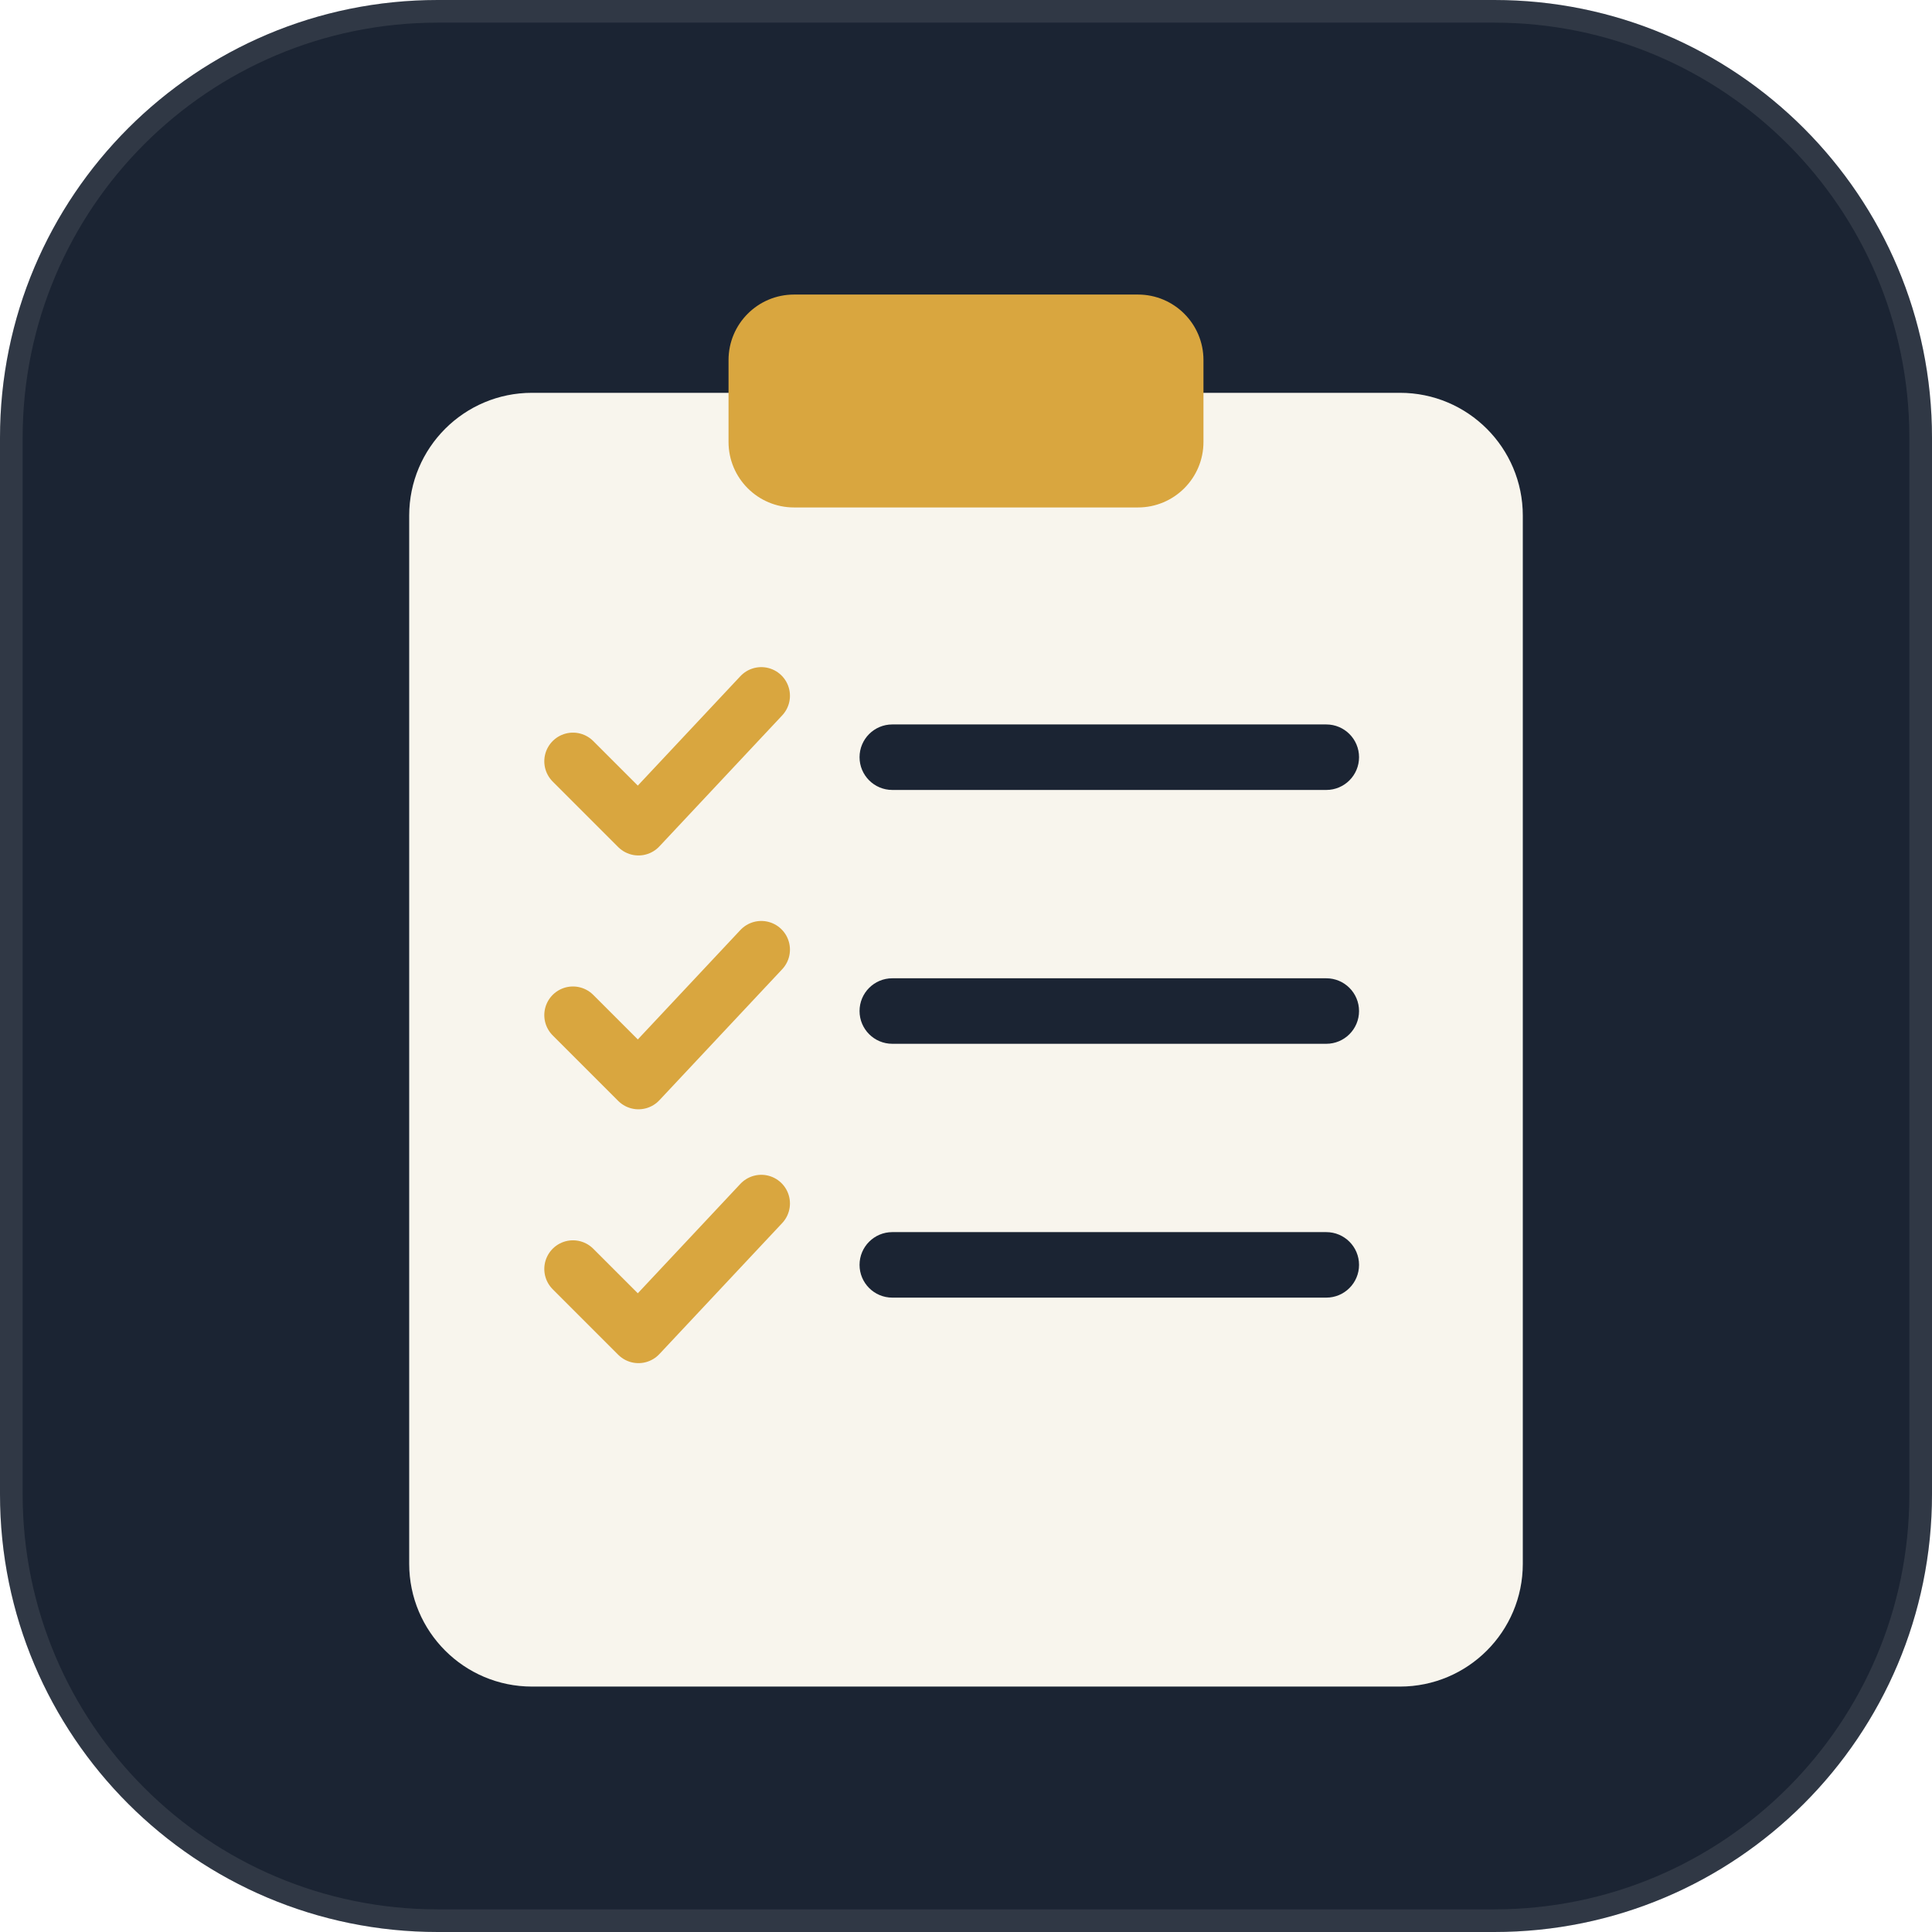
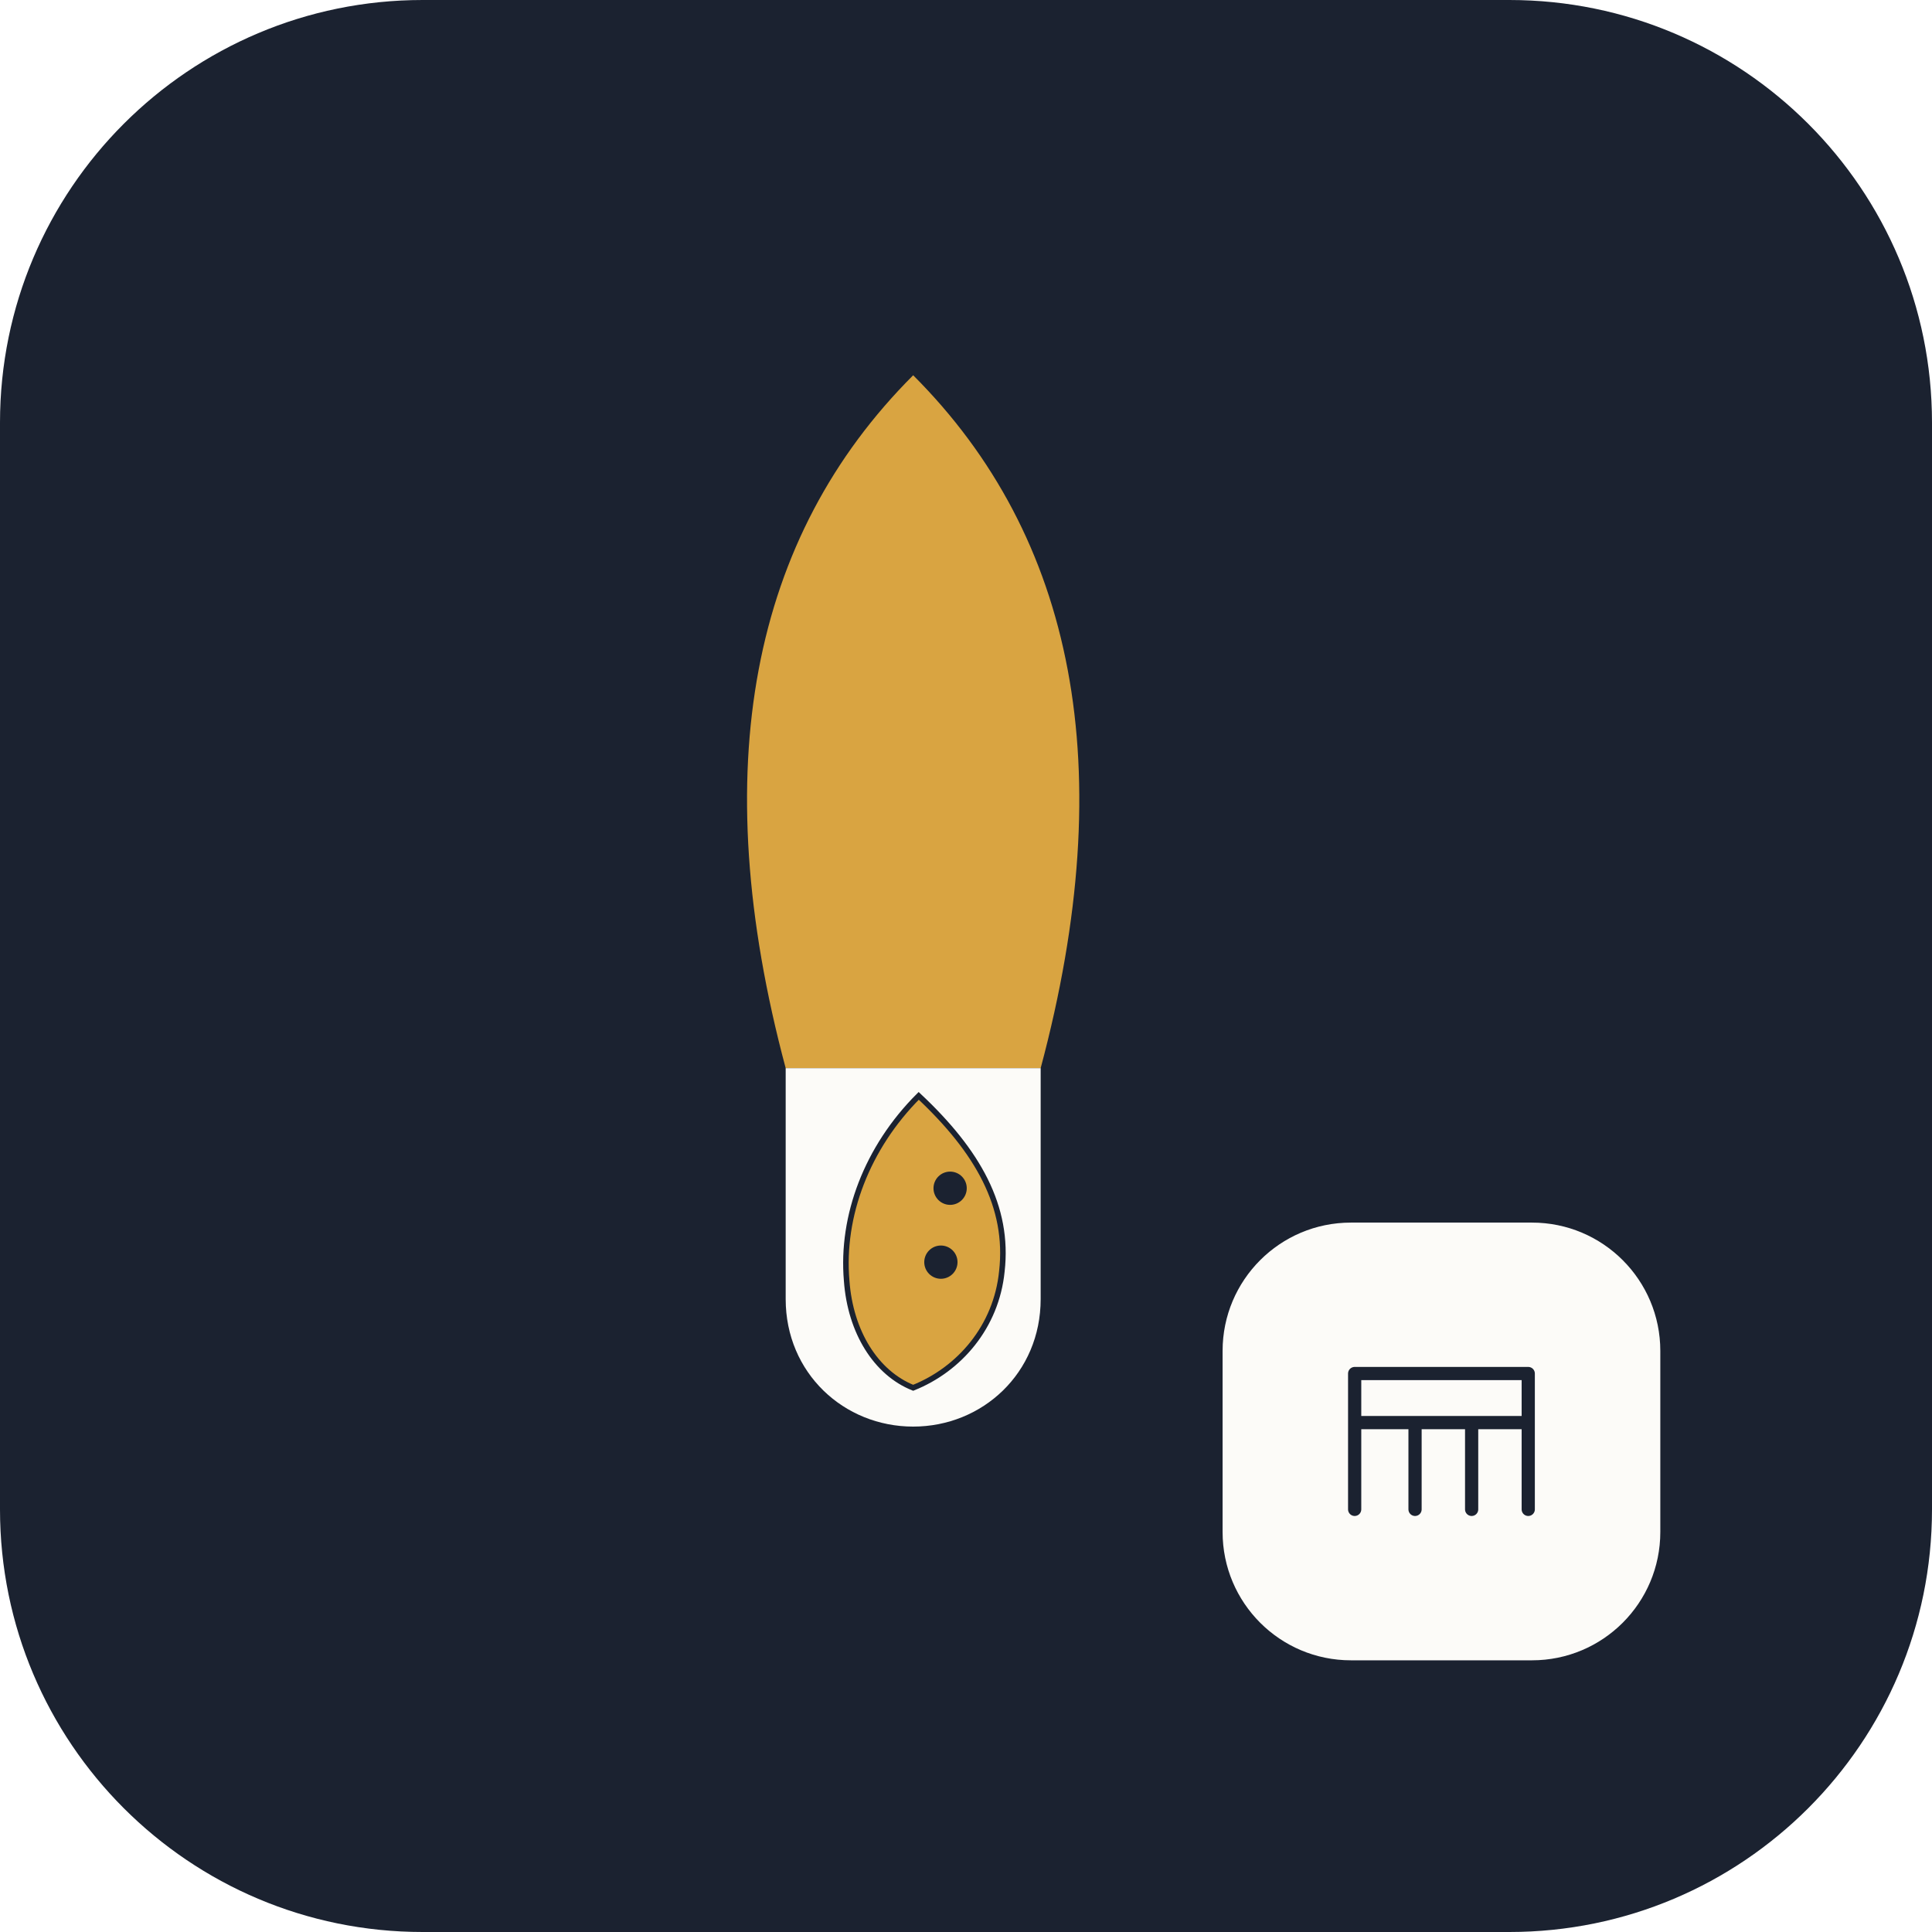
- <svg xmlns="http://www.w3.org/2000/svg" viewBox="0 0 512 512">
-   <rect width="512" height="512" rx="116" fill="#1B2433" />
-   <rect x="3" y="3" width="506" height="506" rx="113" fill="none" stroke="#F8F5ED" stroke-opacity=".10" stroke-width="6" />
-   <g transform="translate(256 256) scale(1.085) translate(-256 -256)">
-     <rect x="120" y="116" width="272" height="316" rx="30" fill="#F8F5ED" />
-     <rect x="198" y="92" width="116" height="52" rx="16" fill="#D9A63F" />
-     <path d="M160 206 l16 16 l30 -32" fill="none" stroke="#D9A63F" stroke-width="14" stroke-linecap="round" stroke-linejoin="round" />
-     <rect x="230" y="197" width="122" height="16" rx="8" fill="#1B2433" />
-     <path d="M160 268 l16 16 l30 -32" fill="none" stroke="#D9A63F" stroke-width="14" stroke-linecap="round" stroke-linejoin="round" />
-     <rect x="230" y="259" width="122" height="16" rx="8" fill="#1B2433" />
-     <path d="M160 330 l16 16 l30 -32" fill="none" stroke="#D9A63F" stroke-width="14" stroke-linecap="round" stroke-linejoin="round" />
-     <rect x="230" y="321" width="122" height="16" rx="8" fill="#1B2433" />
+ <svg xmlns="http://www.w3.org/2000/svg" viewBox="0 0 512 512" role="img" aria-label="Irsyads apma">
+   <rect width="512" height="512" rx="112" fill="#1B2230" />
+   <svg x="100" y="64" width="284" height="350" viewBox="110 95 580 580">
+     <path fill="#D9A441" d="M400 100C487.5 187.5 512.5 312.5 469 475L331 475C287.5 312.5 312.5 187.5 400 100Z" />
+     <path fill="#FCFBF8" d="M331 475L469 475L469 600C469 640 437.5 669 400 669C362.5 669 331 640 331 600Z" />
+     <path fill="#D9A441" stroke="#1B2230" stroke-width="3" d="M403 490C435 520 452 550 448 585C445 615 425 638 400 648C380 640 366 618 364 590C361 555 375 518 403 490Z" />
+     <circle cx="420" cy="540" r="9" fill="#1B2230" />
+     <circle cx="415" cy="580" r="9" fill="#1B2230" />
+   </svg>
+   <rect x="324" y="324" width="116" height="116" rx="34" fill="#FCFBF8" />
+   <g transform="translate(350 350)" fill="none" stroke="#1B2230" stroke-width="3.5" stroke-linecap="round" stroke-linejoin="round">
+     <path d="M9 50V14h46v36M9 27h46M25 27v23M40 27v23" />
  </g>
</svg>
